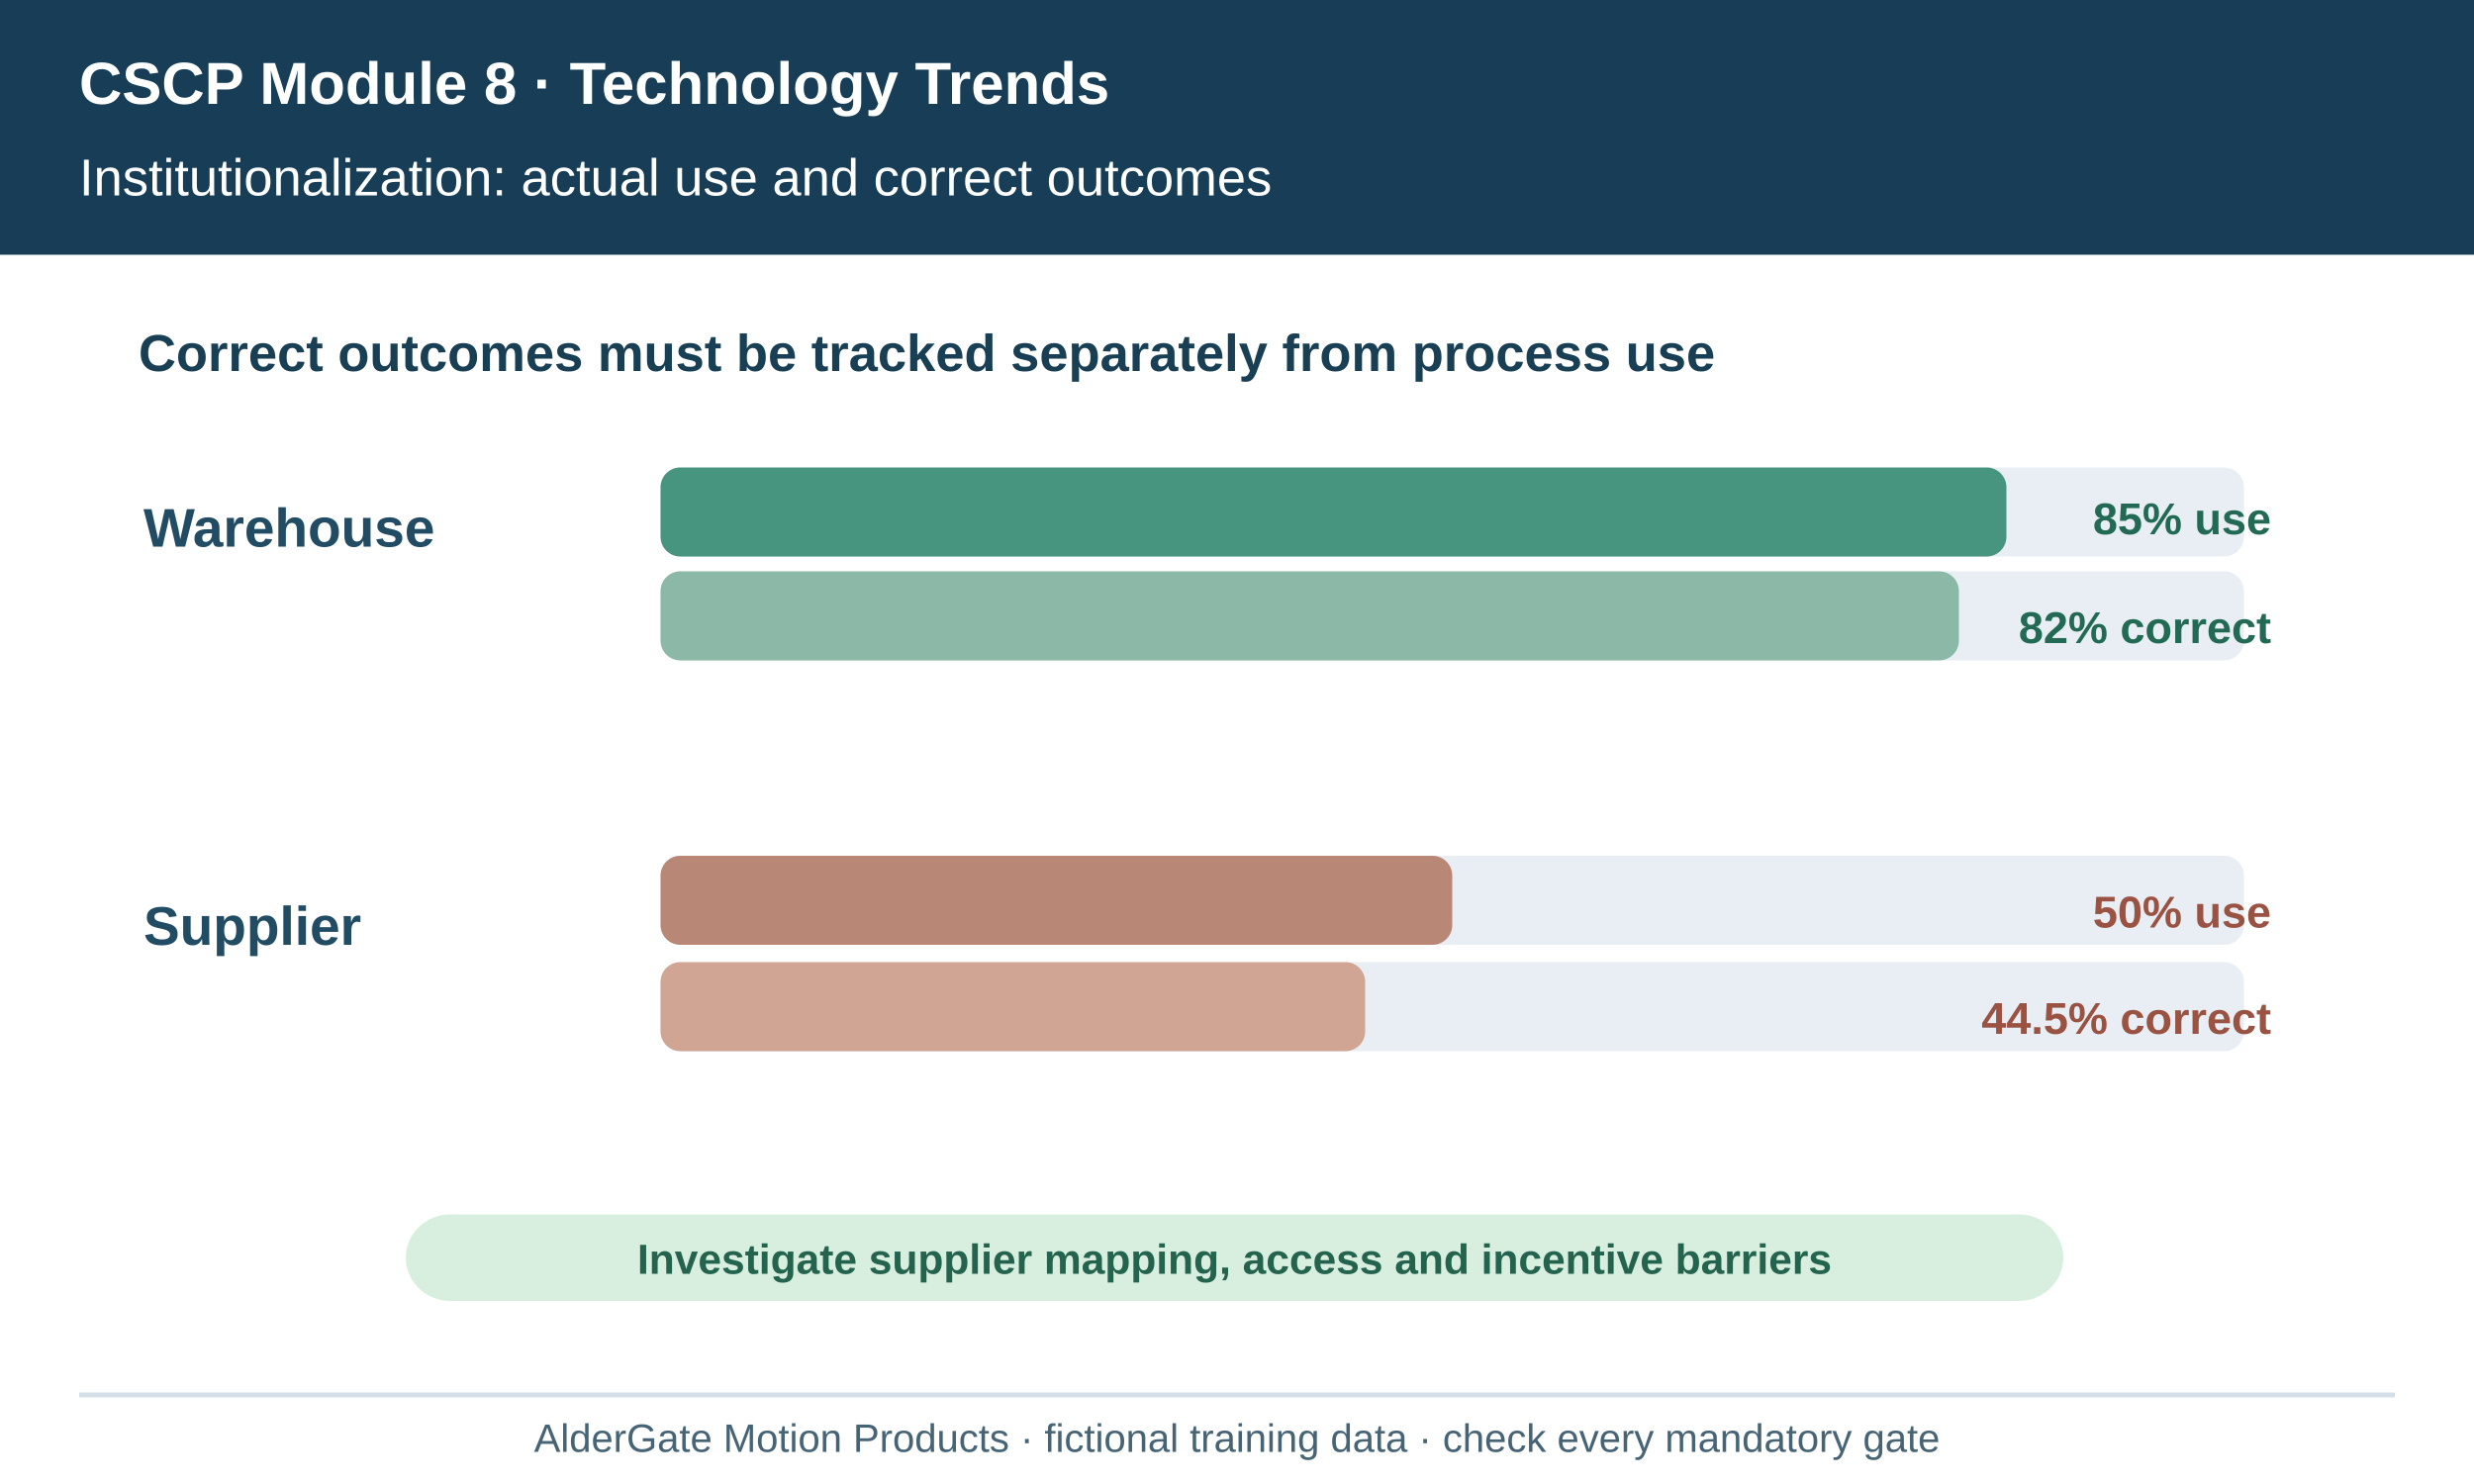
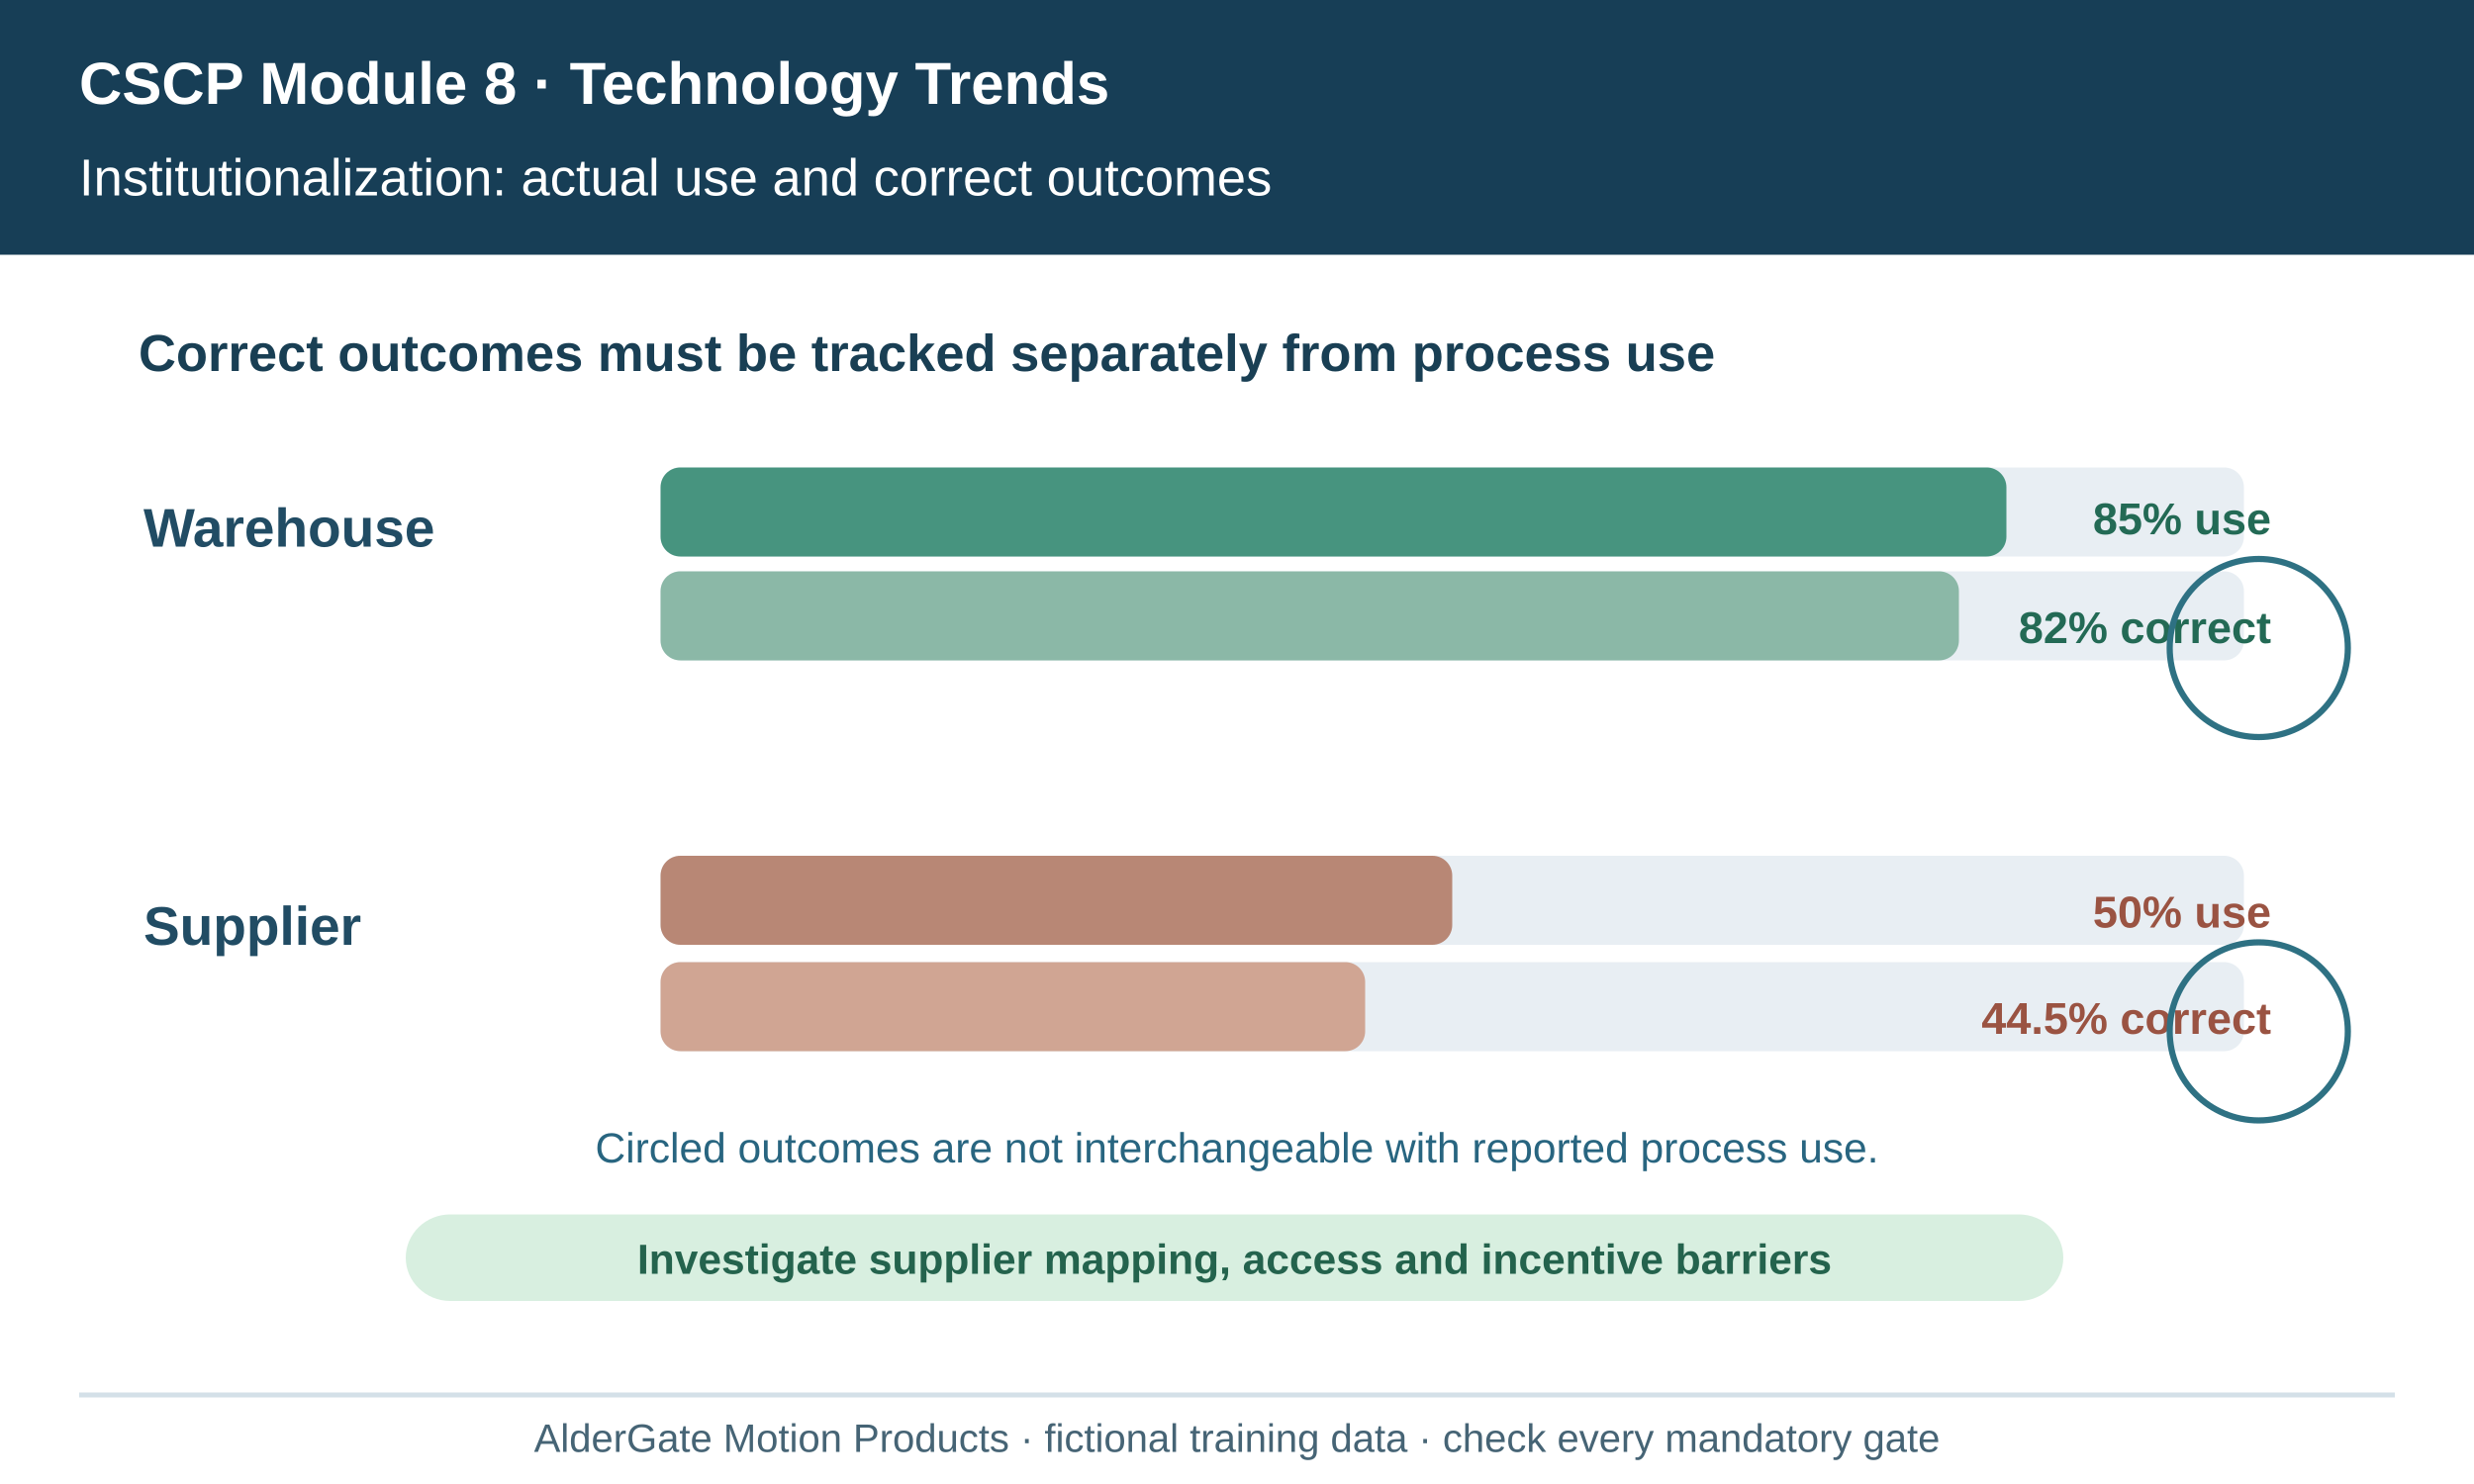
<svg xmlns="http://www.w3.org/2000/svg" viewBox="0 0 1000 600" width="1000" height="600" role="img" aria-labelledby="title desc">
  <rect x="0" y="0" width="1000" height="600" rx="0" fill="#fff" stroke="none" stroke-width="1.5" />
  <rect x="0" y="0" width="1000" height="103" rx="0" fill="#173e56" stroke="none" stroke-width="1.5" />
  <text x="32" y="42" font-family="Arial,Helvetica,sans-serif" font-size="24" text-anchor="start" fill="#fff" font-weight="700">CSCP Module 8 · Technology Trends</text>
  <text x="32" y="79" font-family="Arial,Helvetica,sans-serif" font-size="21" text-anchor="start" fill="#fff">Institutionalization: actual use and correct outcomes</text>
  <text x="56" y="150" font-family="Arial,Helvetica,sans-serif" font-size="21" text-anchor="start" fill="#193f54" font-weight="700">Correct outcomes must be tracked separately from process use</text>
  <text x="58" y="221" font-family="Arial,Helvetica,sans-serif" font-size="22" text-anchor="start" fill="#214c64" font-weight="700">Warehouse</text>
  <rect x="267" y="189" width="640" height="36" rx="8" fill="#e8eef3" stroke="none" stroke-width="1.5" />
  <rect x="267" y="189" width="544" height="36" rx="8" fill="#47947f" stroke="none" stroke-width="1.5" />
  <text x="918" y="216" font-family="Arial,Helvetica,sans-serif" font-size="18" text-anchor="end" fill="#236a55" font-weight="700">85% use</text>
  <rect x="267" y="231" width="640" height="36" rx="8" fill="#e8eef3" stroke="none" stroke-width="1.5" />
  <rect x="267" y="231" width="524.8" height="36" rx="8" fill="#8bb8a7" stroke="none" stroke-width="1.5" />
  <text x="918" y="260" font-family="Arial,Helvetica,sans-serif" font-size="18" text-anchor="end" fill="#236a55" font-weight="700">82% correct</text>
  <text x="58" y="382" font-family="Arial,Helvetica,sans-serif" font-size="22" text-anchor="start" fill="#214c64" font-weight="700">Supplier</text>
  <rect x="267" y="346" width="640" height="36" rx="8" fill="#e8eef3" stroke="none" stroke-width="1.5" />
  <rect x="267" y="346" width="320" height="36" rx="8" fill="#b88775" stroke="none" stroke-width="1.5" />
  <text x="918" y="375" font-family="Arial,Helvetica,sans-serif" font-size="18" text-anchor="end" fill="#9a5342" font-weight="700">50% use</text>
  <rect x="267" y="389" width="640" height="36" rx="8" fill="#e8eef3" stroke="none" stroke-width="1.5" />
  <rect x="267" y="389" width="284.8" height="36" rx="8" fill="#d0a593" stroke="none" stroke-width="1.5" />
  <text x="918" y="418" font-family="Arial,Helvetica,sans-serif" font-size="18" text-anchor="end" fill="#9a5342" font-weight="700">44.5% correct</text>
  <rect x="164" y="491" width="670" height="35" rx="18" fill="#d8efe0" stroke="none" stroke-width="1.5" />
  <text x="499" y="515" font-family="Arial,Helvetica,sans-serif" font-size="17" text-anchor="middle" fill="#24634d" font-weight="700">Investigate supplier mapping, access and incentive barriers</text>
  <line x1="32" y1="564" x2="968" y2="564" stroke="#d4e0e8" stroke-width="2" />
  <text x="500" y="587" font-family="Arial,Helvetica,sans-serif" font-size="16" text-anchor="middle" fill="#466475">AlderGate Motion Products · fictional training data · check every mandatory gate</text>
+   <g fill="none" stroke="#2e7183" stroke-width="2.5">
+     <circle cx="913" cy="262" r="36" />
+     <circle cx="913" cy="417" r="36" />
+   </g>
+   <text x="500" y="470" font-family="Arial" font-size="17" fill="#286580" text-anchor="middle">Circled outcomes are not interchangeable with reported process use.</text>
</svg>
